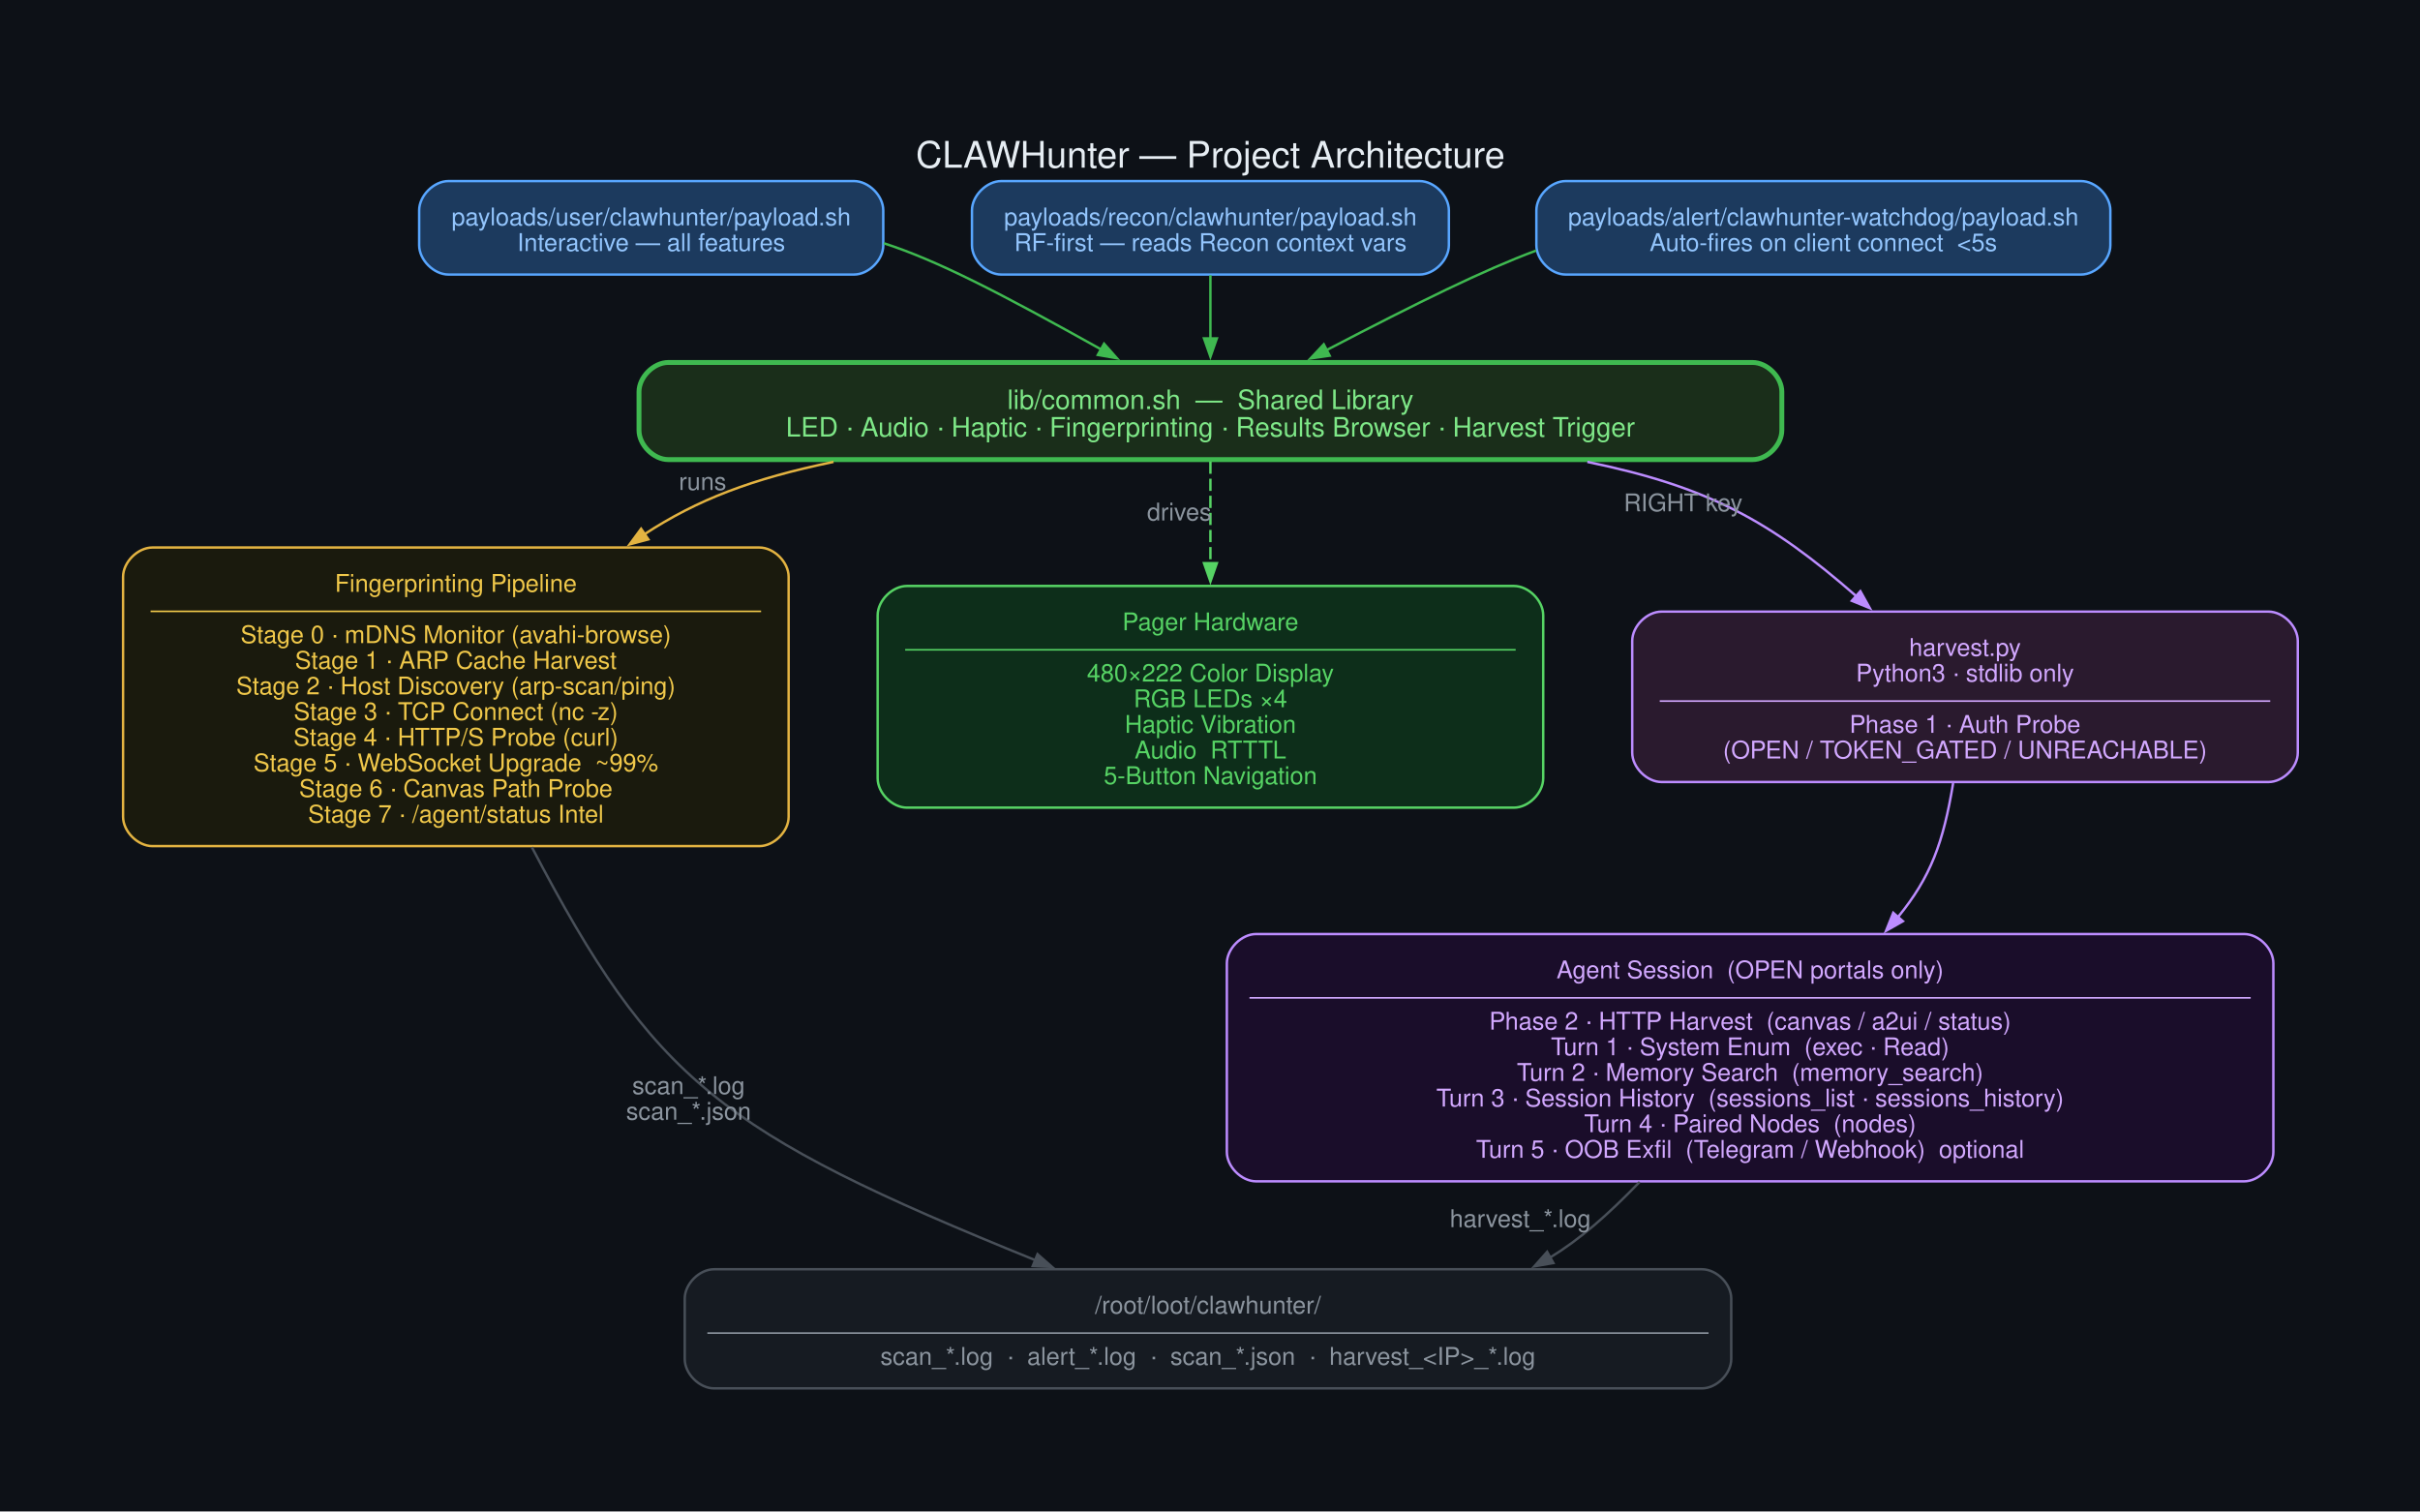
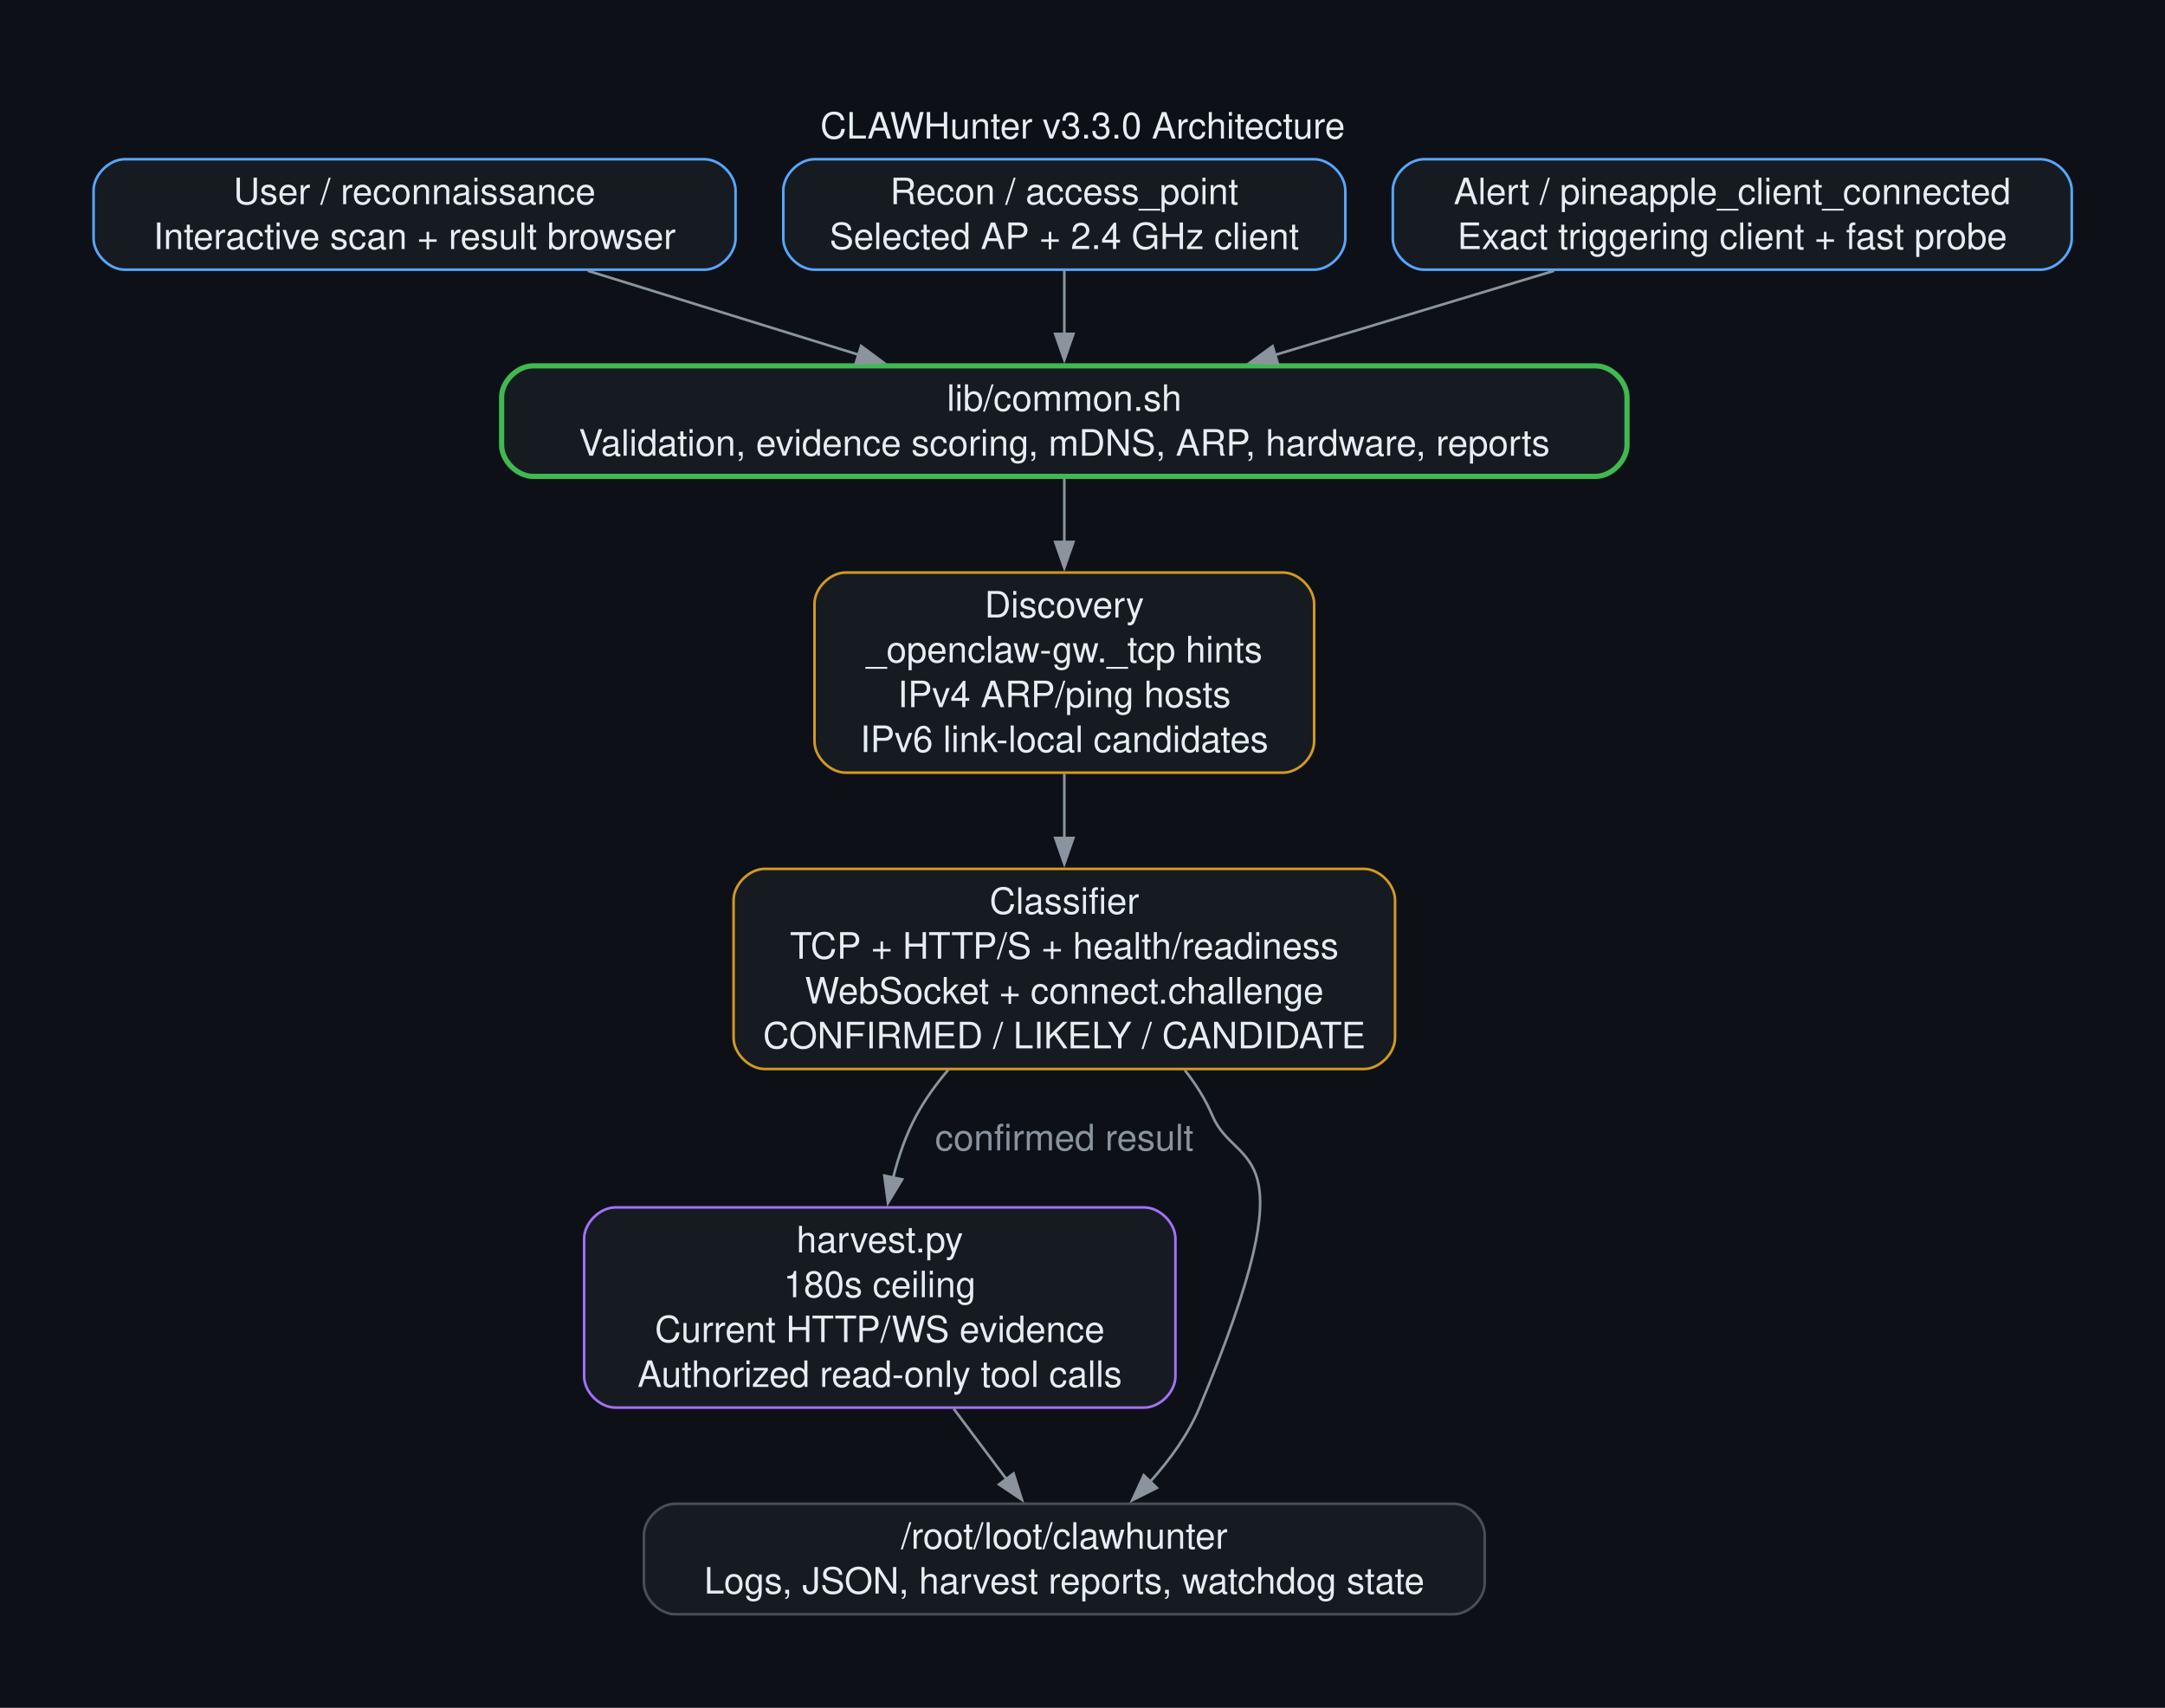
- <svg xmlns="http://www.w3.org/2000/svg" width="991pt" height="619pt" viewBox="0.00 0.00 991.00 619.00">
-   <g id="graph0" class="graph" transform="scale(1 1) rotate(0) translate(50.4 568.55)">
-     <polygon fill="#0d1117" stroke="none" points="-50.4,50.4 -50.4,-568.55 940.95,-568.55 940.95,50.4 -50.4,50.4" />
-     <text xml:space="preserve" text-anchor="middle" x="445.27" y="-499.9" font-family="Helvetica Neue,Helvetica,Arial,sans-serif" font-size="15.00" fill="#e6edf3">CLAWHunter — Project Architecture</text>
+ <svg xmlns="http://www.w3.org/2000/svg" width="833pt" height="657pt" viewBox="0.00 0.00 833.00 657.00">
+   <g id="graph0" class="graph" transform="scale(1 1) rotate(0) translate(36 621)">
+     <polygon fill="#0d1117" stroke="none" points="-36,36 -36,-621 797.12,-621 797.12,36 -36,36" />
+     <text xml:space="preserve" text-anchor="middle" x="380.56" y="-567.7" font-family="Helvetica,sans-Serif" font-size="14.00" fill="#e6edf3">CLAWHunter v3.3.0 Architecture</text>
    <g id="node1" class="node">
-       <path fill="#1c3a5e" stroke="#58a6ff" d="M299.3,-494.4C299.3,-494.4 133.25,-494.4 133.25,-494.4 127.25,-494.4 121.25,-488.4 121.25,-482.4 121.25,-482.4 121.25,-468.12 121.25,-468.12 121.25,-462.12 127.25,-456.12 133.25,-456.12 133.25,-456.12 299.3,-456.12 299.3,-456.12 305.3,-456.12 311.3,-462.12 311.3,-468.12 311.3,-468.12 311.3,-482.4 311.3,-482.4 311.3,-488.4 305.3,-494.4 299.3,-494.4" />
-       <text xml:space="preserve" text-anchor="middle" x="216.27" y="-476.26" font-family="Helvetica Neue,Helvetica,Arial,sans-serif" font-size="10.00" fill="#93c5fd">payloads/user/clawhunter/payload.sh</text>
-       <text xml:space="preserve" text-anchor="middle" x="216.27" y="-465.76" font-family="Helvetica Neue,Helvetica,Arial,sans-serif" font-size="10.00" fill="#93c5fd">Interactive — all features</text>
+       <path fill="#161b22" stroke="#58a6ff" d="M235,-559.75C235,-559.75 12,-559.75 12,-559.75 6,-559.75 0,-553.75 0,-547.75 0,-547.75 0,-529.25 0,-529.25 0,-523.25 6,-517.25 12,-517.25 12,-517.25 235,-517.25 235,-517.25 241,-517.25 247,-523.25 247,-529.25 247,-529.25 247,-547.75 247,-547.75 247,-553.75 241,-559.75 235,-559.75" />
+       <text xml:space="preserve" text-anchor="middle" x="123.5" y="-542.45" font-family="Helvetica,sans-Serif" font-size="14.00" fill="#e6edf3">User / reconnaissance</text>
+       <text xml:space="preserve" text-anchor="middle" x="123.5" y="-525.2" font-family="Helvetica,sans-Serif" font-size="14.00" fill="#e6edf3">Interactive scan + result browser</text>
    </g>
    <g id="node4" class="node">
-       <path fill="#1a2e1a" stroke="#3fb950" stroke-width="2" d="M667.27,-420.12C667.27,-420.12 223.27,-420.12 223.27,-420.12 217.27,-420.12 211.27,-414.12 211.27,-408.12 211.27,-408.12 211.27,-392.34 211.27,-392.34 211.27,-386.34 217.27,-380.34 223.27,-380.34 223.27,-380.34 667.27,-380.34 667.27,-380.34 673.27,-380.34 679.27,-386.34 679.27,-392.34 679.27,-392.34 679.27,-408.12 679.27,-408.12 679.27,-414.12 673.27,-420.12 667.27,-420.12" />
-       <text xml:space="preserve" text-anchor="middle" x="445.27" y="-401.03" font-family="Helvetica Neue,Helvetica,Arial,sans-serif" font-size="11.00" fill="#7ee787">lib/common.sh  —  Shared Library</text>
-       <text xml:space="preserve" text-anchor="middle" x="445.27" y="-389.78" font-family="Helvetica Neue,Helvetica,Arial,sans-serif" font-size="11.00" fill="#7ee787">LED · Audio · Haptic · Fingerprinting · Results Browser · Harvest Trigger</text>
+       <path fill="#161b22" stroke="#3fb950" stroke-width="2" d="M578,-480.25C578,-480.25 169,-480.25 169,-480.25 163,-480.25 157,-474.25 157,-468.25 157,-468.25 157,-449.75 157,-449.75 157,-443.75 163,-437.75 169,-437.75 169,-437.75 578,-437.75 578,-437.75 584,-437.75 590,-443.75 590,-449.75 590,-449.75 590,-468.25 590,-468.25 590,-474.25 584,-480.25 578,-480.25" />
+       <text xml:space="preserve" text-anchor="middle" x="373.5" y="-462.95" font-family="Helvetica,sans-Serif" font-size="14.00" fill="#e6edf3">lib/common.sh</text>
+       <text xml:space="preserve" text-anchor="middle" x="373.5" y="-445.7" font-family="Helvetica,sans-Serif" font-size="14.00" fill="#e6edf3">Validation, evidence scoring, mDNS, ARP, hardware, reports</text>
    </g>
    <g id="edge1" class="edge">
-       <path fill="none" stroke="#3fb950" d="M311.49,-468.95C333.37,-461.88 358.76,-448.78 400.59,-425.42" />
-       <polygon fill="#3fb950" stroke="#3fb950" points="401.72,-427.79 406.99,-421.84 399.16,-423.21 401.72,-427.79" />
+       <path fill="none" stroke="#8b949e" d="M190.17,-516.83C222.28,-506.88 261,-494.87 294.57,-484.47" />
+       <polygon fill="#8b949e" stroke="#8b949e" points="295.32,-487.9 303.83,-481.6 293.24,-481.21 295.32,-487.9" />
    </g>
    <g id="node2" class="node">
-       <path fill="#1c3a5e" stroke="#58a6ff" d="M530.92,-494.4C530.92,-494.4 359.62,-494.4 359.62,-494.4 353.62,-494.4 347.62,-488.4 347.62,-482.4 347.62,-482.4 347.62,-468.12 347.62,-468.12 347.62,-462.12 353.62,-456.12 359.62,-456.12 359.62,-456.12 530.92,-456.12 530.92,-456.12 536.92,-456.12 542.92,-462.12 542.92,-468.12 542.92,-468.12 542.92,-482.4 542.92,-482.4 542.92,-488.4 536.92,-494.4 530.92,-494.4" />
-       <text xml:space="preserve" text-anchor="middle" x="445.27" y="-476.26" font-family="Helvetica Neue,Helvetica,Arial,sans-serif" font-size="10.00" fill="#93c5fd">payloads/recon/clawhunter/payload.sh</text>
-       <text xml:space="preserve" text-anchor="middle" x="445.27" y="-465.76" font-family="Helvetica Neue,Helvetica,Arial,sans-serif" font-size="10.00" fill="#93c5fd">RF-first — reads Recon context vars</text>
+       <path fill="#161b22" stroke="#58a6ff" d="M469.62,-559.75C469.62,-559.75 277.38,-559.75 277.38,-559.75 271.38,-559.75 265.38,-553.75 265.38,-547.75 265.38,-547.75 265.38,-529.25 265.38,-529.25 265.38,-523.25 271.38,-517.25 277.38,-517.25 277.38,-517.25 469.62,-517.25 469.62,-517.25 475.62,-517.25 481.62,-523.25 481.62,-529.25 481.62,-529.25 481.62,-547.75 481.62,-547.75 481.62,-553.75 475.62,-559.75 469.62,-559.75" />
+       <text xml:space="preserve" text-anchor="middle" x="373.5" y="-542.45" font-family="Helvetica,sans-Serif" font-size="14.00" fill="#e6edf3">Recon / access_point</text>
+       <text xml:space="preserve" text-anchor="middle" x="373.5" y="-525.2" font-family="Helvetica,sans-Serif" font-size="14.00" fill="#e6edf3">Selected AP + 2.4 GHz client</text>
    </g>
    <g id="edge2" class="edge">
-       <path fill="none" stroke="#3fb950" d="M445.27,-455.85C445.27,-449.52 445.27,-442.41 445.27,-429.95" />
-       <polygon fill="#3fb950" stroke="#3fb950" points="447.9,-429.96 445.28,-422.46 442.65,-429.96 447.9,-429.96" />
+       <path fill="none" stroke="#8b949e" d="M373.5,-517.14C373.5,-509.58 373.5,-500.8 373.5,-492.43" />
+       <polygon fill="#8b949e" stroke="#8b949e" points="377,-492.55 373.5,-482.55 370,-492.55 377,-492.55" />
    </g>
    <g id="node3" class="node">
-       <path fill="#1c3a5e" stroke="#58a6ff" d="M801.8,-494.4C801.8,-494.4 590.75,-494.4 590.75,-494.4 584.75,-494.4 578.75,-488.4 578.75,-482.4 578.75,-482.4 578.75,-468.12 578.75,-468.12 578.75,-462.12 584.75,-456.12 590.75,-456.12 590.75,-456.12 801.8,-456.12 801.8,-456.12 807.8,-456.12 813.8,-462.12 813.8,-468.12 813.8,-468.12 813.8,-482.4 813.8,-482.4 813.8,-488.4 807.8,-494.4 801.8,-494.4" />
-       <text xml:space="preserve" text-anchor="middle" x="696.27" y="-476.26" font-family="Helvetica Neue,Helvetica,Arial,sans-serif" font-size="10.00" fill="#93c5fd">payloads/alert/clawhunter-watchdog/payload.sh</text>
-       <text xml:space="preserve" text-anchor="middle" x="696.27" y="-465.76" font-family="Helvetica Neue,Helvetica,Arial,sans-serif" font-size="10.00" fill="#93c5fd">Auto-fires on client connect  &lt;5s</text>
+       <path fill="#161b22" stroke="#58a6ff" d="M749.12,-559.75C749.12,-559.75 511.88,-559.75 511.88,-559.75 505.88,-559.75 499.88,-553.75 499.88,-547.75 499.88,-547.75 499.88,-529.25 499.88,-529.25 499.88,-523.25 505.88,-517.25 511.88,-517.25 511.88,-517.25 749.12,-517.25 749.12,-517.25 755.12,-517.25 761.12,-523.25 761.12,-529.25 761.12,-529.25 761.12,-547.75 761.12,-547.75 761.12,-553.75 755.12,-559.75 749.12,-559.75" />
+       <text xml:space="preserve" text-anchor="middle" x="630.5" y="-542.45" font-family="Helvetica,sans-Serif" font-size="14.00" fill="#e6edf3">Alert / pineapple_client_connected</text>
+       <text xml:space="preserve" text-anchor="middle" x="630.5" y="-525.2" font-family="Helvetica,sans-Serif" font-size="14.00" fill="#e6edf3">Exact triggering client + fast probe</text>
    </g>
    <g id="edge3" class="edge">
-       <path fill="none" stroke="#3fb950" d="M578.64,-465.93C557.22,-457.97 531.21,-445.16 492.77,-425.15" />
-       <polygon fill="#3fb950" stroke="#3fb950" points="494.11,-422.9 486.25,-421.76 491.69,-427.55 494.11,-422.9" />
+       <path fill="none" stroke="#8b949e" d="M561.97,-516.83C528.96,-506.88 489.15,-494.87 454.64,-484.47" />
+       <polygon fill="#8b949e" stroke="#8b949e" points="455.67,-481.12 445.08,-481.59 453.64,-487.82 455.67,-481.12" />
    </g>
    <g id="node5" class="node">
-       <path fill="#1a1a0d" stroke="#e3b341" d="M260.55,-344.34C260.55,-344.34 12,-344.34 12,-344.34 6,-344.34 0,-338.34 0,-332.34 0,-332.34 0,-234.06 0,-234.06 0,-228.06 6,-222.06 12,-222.06 12,-222.06 260.55,-222.06 260.55,-222.06 266.55,-222.06 272.55,-228.06 272.55,-234.06 272.55,-234.06 272.55,-332.34 272.55,-332.34 272.55,-338.34 266.55,-344.34 260.55,-344.34" />
-       <text xml:space="preserve" text-anchor="middle" x="136.27" y="-326.2" font-family="Helvetica Neue,Helvetica,Arial,sans-serif" font-size="10.00" fill="#f0c84a">Fingerprinting Pipeline</text>
-       <text xml:space="preserve" text-anchor="middle" x="136.27" y="-315.7" font-family="Helvetica Neue,Helvetica,Arial,sans-serif" font-size="10.00" fill="#f0c84a">─────────────────────────</text>
-       <text xml:space="preserve" text-anchor="middle" x="136.27" y="-305.2" font-family="Helvetica Neue,Helvetica,Arial,sans-serif" font-size="10.00" fill="#f0c84a">Stage 0 · mDNS Monitor (avahi-browse)</text>
-       <text xml:space="preserve" text-anchor="middle" x="136.27" y="-294.7" font-family="Helvetica Neue,Helvetica,Arial,sans-serif" font-size="10.00" fill="#f0c84a">Stage 1 · ARP Cache Harvest</text>
-       <text xml:space="preserve" text-anchor="middle" x="136.27" y="-284.2" font-family="Helvetica Neue,Helvetica,Arial,sans-serif" font-size="10.00" fill="#f0c84a">Stage 2 · Host Discovery (arp-scan/ping)</text>
-       <text xml:space="preserve" text-anchor="middle" x="136.27" y="-273.7" font-family="Helvetica Neue,Helvetica,Arial,sans-serif" font-size="10.00" fill="#f0c84a">Stage 3 · TCP Connect (nc -z)</text>
-       <text xml:space="preserve" text-anchor="middle" x="136.27" y="-263.2" font-family="Helvetica Neue,Helvetica,Arial,sans-serif" font-size="10.00" fill="#f0c84a">Stage 4 · HTTP/S Probe (curl)</text>
-       <text xml:space="preserve" text-anchor="middle" x="136.27" y="-252.7" font-family="Helvetica Neue,Helvetica,Arial,sans-serif" font-size="10.00" fill="#f0c84a">Stage 5 · WebSocket Upgrade  ~99%</text>
-       <text xml:space="preserve" text-anchor="middle" x="136.27" y="-242.2" font-family="Helvetica Neue,Helvetica,Arial,sans-serif" font-size="10.00" fill="#f0c84a">Stage 6 · Canvas Path Probe</text>
-       <text xml:space="preserve" text-anchor="middle" x="136.27" y="-231.7" font-family="Helvetica Neue,Helvetica,Arial,sans-serif" font-size="10.00" fill="#f0c84a">Stage 7 · /agent/status Intel</text>
+       <path fill="#161b22" stroke="#d29922" d="M457.62,-400.75C457.62,-400.75 289.38,-400.75 289.38,-400.75 283.38,-400.75 277.38,-394.75 277.38,-388.75 277.38,-388.75 277.38,-335.75 277.38,-335.75 277.38,-329.75 283.38,-323.75 289.38,-323.75 289.38,-323.75 457.62,-323.75 457.62,-323.75 463.62,-323.75 469.62,-329.75 469.62,-335.75 469.62,-335.75 469.62,-388.75 469.62,-388.75 469.62,-394.75 463.62,-400.75 457.62,-400.75" />
+       <text xml:space="preserve" text-anchor="middle" x="373.5" y="-383.45" font-family="Helvetica,sans-Serif" font-size="14.00" fill="#e6edf3">Discovery</text>
+       <text xml:space="preserve" text-anchor="middle" x="373.5" y="-366.2" font-family="Helvetica,sans-Serif" font-size="14.00" fill="#e6edf3">_openclaw-gw._tcp hints</text>
+       <text xml:space="preserve" text-anchor="middle" x="373.5" y="-348.95" font-family="Helvetica,sans-Serif" font-size="14.00" fill="#e6edf3">IPv4 ARP/ping hosts</text>
+       <text xml:space="preserve" text-anchor="middle" x="373.5" y="-331.7" font-family="Helvetica,sans-Serif" font-size="14.00" fill="#e6edf3">IPv6 link-local candidates</text>
    </g>
    <g id="edge4" class="edge">
-       <path fill="none" stroke="#e3b341" d="M290.92,-379.4C257.55,-372.52 235.25,-363.98 213.53,-349.79" />
-       <polygon fill="#e3b341" stroke="#e3b341" points="215.1,-347.68 207.42,-345.62 212.13,-352.02 215.1,-347.68" />
-       <text xml:space="preserve" text-anchor="middle" x="237.32" y="-367.89" font-family="Helvetica Neue,Helvetica,Arial,sans-serif" font-size="10.00" fill="#8b949e">runs</text>
+       <path fill="none" stroke="#8b949e" d="M373.5,-436.97C373.5,-429.62 373.5,-421.02 373.5,-412.35" />
+       <polygon fill="#8b949e" stroke="#8b949e" points="377,-412.51 373.5,-402.51 370,-412.51 377,-412.51" />
    </g>
    <g id="node6" class="node">
-       <path fill="#0d2e1a" stroke="#56d364" d="M569.55,-328.59C569.55,-328.59 321,-328.59 321,-328.59 315,-328.59 309,-322.59 309,-316.59 309,-316.59 309,-249.81 309,-249.81 309,-243.81 315,-237.81 321,-237.81 321,-237.81 569.55,-237.81 569.55,-237.81 575.55,-237.81 581.55,-243.81 581.55,-249.81 581.55,-249.81 581.55,-316.59 581.55,-316.59 581.55,-322.59 575.55,-328.59 569.55,-328.59" />
-       <text xml:space="preserve" text-anchor="middle" x="445.27" y="-310.45" font-family="Helvetica Neue,Helvetica,Arial,sans-serif" font-size="10.00" fill="#56d364">Pager Hardware</text>
-       <text xml:space="preserve" text-anchor="middle" x="445.27" y="-299.95" font-family="Helvetica Neue,Helvetica,Arial,sans-serif" font-size="10.00" fill="#56d364">─────────────────────────</text>
-       <text xml:space="preserve" text-anchor="middle" x="445.27" y="-289.45" font-family="Helvetica Neue,Helvetica,Arial,sans-serif" font-size="10.00" fill="#56d364">480×222 Color Display</text>
-       <text xml:space="preserve" text-anchor="middle" x="445.27" y="-278.95" font-family="Helvetica Neue,Helvetica,Arial,sans-serif" font-size="10.00" fill="#56d364">RGB LEDs ×4</text>
-       <text xml:space="preserve" text-anchor="middle" x="445.27" y="-268.45" font-family="Helvetica Neue,Helvetica,Arial,sans-serif" font-size="10.00" fill="#56d364">Haptic Vibration</text>
-       <text xml:space="preserve" text-anchor="middle" x="445.27" y="-257.95" font-family="Helvetica Neue,Helvetica,Arial,sans-serif" font-size="10.00" fill="#56d364">Audio  RTTTL</text>
-       <text xml:space="preserve" text-anchor="middle" x="445.27" y="-247.45" font-family="Helvetica Neue,Helvetica,Arial,sans-serif" font-size="10.00" fill="#56d364">5-Button Navigation</text>
+       <path fill="#161b22" stroke="#d29922" d="M488.75,-286.75C488.75,-286.75 258.25,-286.75 258.25,-286.75 252.25,-286.75 246.25,-280.75 246.25,-274.75 246.25,-274.75 246.25,-221.75 246.25,-221.75 246.25,-215.75 252.25,-209.75 258.25,-209.75 258.25,-209.75 488.75,-209.75 488.75,-209.75 494.75,-209.75 500.75,-215.75 500.75,-221.75 500.75,-221.75 500.75,-274.75 500.75,-274.75 500.75,-280.75 494.75,-286.75 488.75,-286.75" />
+       <text xml:space="preserve" text-anchor="middle" x="373.5" y="-269.45" font-family="Helvetica,sans-Serif" font-size="14.00" fill="#e6edf3">Classifier</text>
+       <text xml:space="preserve" text-anchor="middle" x="373.5" y="-252.2" font-family="Helvetica,sans-Serif" font-size="14.00" fill="#e6edf3">TCP + HTTP/S + health/readiness</text>
+       <text xml:space="preserve" text-anchor="middle" x="373.5" y="-234.95" font-family="Helvetica,sans-Serif" font-size="14.00" fill="#e6edf3">WebSocket + connect.challenge</text>
+       <text xml:space="preserve" text-anchor="middle" x="373.5" y="-217.7" font-family="Helvetica,sans-Serif" font-size="14.00" fill="#e6edf3">CONFIRMED / LIKELY / CANDIDATE</text>
    </g>
    <g id="edge5" class="edge">
-       <path fill="none" stroke="#56d364" stroke-dasharray="5,2" d="M445.27,-379.53C445.27,-367.95 445.27,-357.91 445.27,-337.82" />
-       <polygon fill="#56d364" stroke="#56d364" points="447.9,-337.92 445.28,-330.42 442.65,-337.92 447.9,-337.92" />
-       <text xml:space="preserve" text-anchor="middle" x="432.52" y="-355.41" font-family="Helvetica Neue,Helvetica,Arial,sans-serif" font-size="10.00" fill="#8b949e">drives</text>
+       <path fill="none" stroke="#8b949e" d="M373.5,-323.33C373.5,-315.4 373.5,-306.92 373.5,-298.63" />
+       <polygon fill="#8b949e" stroke="#8b949e" points="377,-298.64 373.5,-288.64 370,-298.64 377,-298.64" />
    </g>
    <g id="node7" class="node">
-       <path fill="#2a1a2e" stroke="#bc8cff" d="M878.55,-318.09C878.55,-318.09 630,-318.09 630,-318.09 624,-318.09 618,-312.09 618,-306.09 618,-306.09 618,-260.31 618,-260.31 618,-254.31 624,-248.31 630,-248.31 630,-248.31 878.55,-248.31 878.55,-248.31 884.55,-248.31 890.55,-254.31 890.55,-260.31 890.55,-260.31 890.55,-306.09 890.55,-306.09 890.55,-312.09 884.55,-318.09 878.55,-318.09" />
-       <text xml:space="preserve" text-anchor="middle" x="754.27" y="-299.95" font-family="Helvetica Neue,Helvetica,Arial,sans-serif" font-size="10.00" fill="#d2a8ff">harvest.py</text>
-       <text xml:space="preserve" text-anchor="middle" x="754.27" y="-289.45" font-family="Helvetica Neue,Helvetica,Arial,sans-serif" font-size="10.00" fill="#d2a8ff">Python3 · stdlib only</text>
-       <text xml:space="preserve" text-anchor="middle" x="754.27" y="-278.95" font-family="Helvetica Neue,Helvetica,Arial,sans-serif" font-size="10.00" fill="#d2a8ff">─────────────────────────</text>
-       <text xml:space="preserve" text-anchor="middle" x="754.27" y="-268.45" font-family="Helvetica Neue,Helvetica,Arial,sans-serif" font-size="10.00" fill="#d2a8ff">Phase 1 · Auth Probe</text>
-       <text xml:space="preserve" text-anchor="middle" x="754.27" y="-257.95" font-family="Helvetica Neue,Helvetica,Arial,sans-serif" font-size="10.00" fill="#d2a8ff">(OPEN / TOKEN_GATED / UNREACHABLE)</text>
+       <path fill="#161b22" stroke="#a371f7" d="M404.25,-156.5C404.25,-156.5 200.75,-156.5 200.75,-156.5 194.75,-156.5 188.75,-150.5 188.75,-144.5 188.75,-144.5 188.75,-91.5 188.75,-91.5 188.75,-85.5 194.75,-79.5 200.75,-79.5 200.75,-79.5 404.25,-79.5 404.25,-79.5 410.25,-79.5 416.25,-85.5 416.25,-91.5 416.25,-91.5 416.25,-144.5 416.25,-144.5 416.25,-150.5 410.25,-156.5 404.25,-156.5" />
+       <text xml:space="preserve" text-anchor="middle" x="302.5" y="-139.2" font-family="Helvetica,sans-Serif" font-size="14.00" fill="#e6edf3">harvest.py</text>
+       <text xml:space="preserve" text-anchor="middle" x="302.5" y="-121.95" font-family="Helvetica,sans-Serif" font-size="14.00" fill="#e6edf3">180s ceiling</text>
+       <text xml:space="preserve" text-anchor="middle" x="302.5" y="-104.7" font-family="Helvetica,sans-Serif" font-size="14.00" fill="#e6edf3">Current HTTP/WS evidence</text>
+       <text xml:space="preserve" text-anchor="middle" x="302.5" y="-87.45" font-family="Helvetica,sans-Serif" font-size="14.00" fill="#e6edf3">Authorized read-only tool calls</text>
+     </g>
+     <g id="edge7" class="edge">
+       <path fill="none" stroke="#8b949e" d="M328.82,-209.41C324.12,-203.88 319.84,-197.95 316.5,-191.75 312.56,-184.43 309.71,-176.17 307.66,-167.92" />
+       <polygon fill="#8b949e" stroke="#8b949e" points="311.11,-167.3 305.64,-158.22 304.26,-168.73 311.11,-167.3" />
+       <text xml:space="preserve" text-anchor="middle" x="373.5" y="-178.45" font-family="Helvetica,sans-Serif" font-size="14.00" fill="#8b949e">confirmed result</text>
+     </g>
+     <g id="node8" class="node">
+       <path fill="#161b22" stroke="#484f58" d="M523.25,-42.5C523.25,-42.5 223.75,-42.5 223.75,-42.5 217.75,-42.5 211.75,-36.5 211.75,-30.5 211.75,-30.5 211.75,-12 211.75,-12 211.75,-6 217.75,0 223.75,0 223.75,0 523.25,0 523.25,0 529.25,0 535.25,-6 535.25,-12 535.25,-12 535.25,-30.5 535.25,-30.5 535.25,-36.5 529.25,-42.5 523.25,-42.5" />
+       <text xml:space="preserve" text-anchor="middle" x="373.5" y="-25.2" font-family="Helvetica,sans-Serif" font-size="14.00" fill="#e6edf3">/root/loot/clawhunter</text>
+       <text xml:space="preserve" text-anchor="middle" x="373.5" y="-7.95" font-family="Helvetica,sans-Serif" font-size="14.00" fill="#e6edf3">Logs, JSON, harvest reports, watchdog state</text>
    </g>
    <g id="edge6" class="edge">
-       <path fill="none" stroke="#bc8cff" d="M599.63,-379.4C649.33,-369.15 674.47,-355.22 709.72,-324.45" />
-       <polygon fill="#bc8cff" stroke="#bc8cff" points="711.43,-326.45 715.3,-319.51 707.94,-322.52 711.43,-326.45" />
-       <text xml:space="preserve" text-anchor="middle" x="638.85" y="-359.18" font-family="Helvetica Neue,Helvetica,Arial,sans-serif" font-size="10.00" fill="#8b949e">RIGHT key</text>
-     </g>
-     <g id="node9" class="node">
-       <path fill="#161b22" stroke="#484f58" d="M646.55,-48.78C646.55,-48.78 242,-48.78 242,-48.78 236,-48.78 230,-42.78 230,-36.78 230,-36.78 230,-12 230,-12 230,-6 236,0 242,0 242,0 646.55,0 646.55,0 652.55,0 658.55,-6 658.55,-12 658.55,-12 658.55,-36.78 658.55,-36.78 658.55,-42.78 652.55,-48.78 646.55,-48.78" />
-       <text xml:space="preserve" text-anchor="middle" x="444.27" y="-30.64" font-family="Helvetica Neue,Helvetica,Arial,sans-serif" font-size="10.00" fill="#8b949e">/root/loot/clawhunter/</text>
-       <text xml:space="preserve" text-anchor="middle" x="444.27" y="-20.14" font-family="Helvetica Neue,Helvetica,Arial,sans-serif" font-size="10.00" fill="#8b949e">─────────────────────────────────────────</text>
-       <text xml:space="preserve" text-anchor="middle" x="444.27" y="-9.64" font-family="Helvetica Neue,Helvetica,Arial,sans-serif" font-size="10.00" fill="#8b949e">scan_*.log  ·  alert_*.log  ·  scan_*.json  ·  harvest_&lt;IP&gt;_*.log</text>
-     </g>
-     <g id="edge7" class="edge">
-       <path fill="none" stroke="#484f58" d="M167.39,-221.64C217.55,-125.94 244.14,-104.97 373.57,-52.49" />
-       <polygon fill="#484f58" stroke="#484f58" points="374.47,-54.96 380.44,-49.72 372.5,-50.1 374.47,-54.96" />
-       <text xml:space="preserve" text-anchor="middle" x="231.59" y="-120.52" font-family="Helvetica Neue,Helvetica,Arial,sans-serif" font-size="10.00" fill="#8b949e">scan_*.log</text>
-       <text xml:space="preserve" text-anchor="middle" x="231.59" y="-110.02" font-family="Helvetica Neue,Helvetica,Arial,sans-serif" font-size="10.00" fill="#8b949e">scan_*.json</text>
-     </g>
-     <g id="node8" class="node">
-       <path fill="#1a0d2a" stroke="#bc8cff" d="M868.55,-186.06C868.55,-186.06 464,-186.06 464,-186.06 458,-186.06 452,-180.06 452,-174.06 452,-174.06 452,-96.78 452,-96.78 452,-90.78 458,-84.78 464,-84.78 464,-84.78 868.55,-84.78 868.55,-84.78 874.55,-84.78 880.55,-90.78 880.55,-96.78 880.55,-96.78 880.55,-174.06 880.55,-174.06 880.55,-180.06 874.55,-186.06 868.55,-186.06" />
-       <text xml:space="preserve" text-anchor="middle" x="666.27" y="-167.92" font-family="Helvetica Neue,Helvetica,Arial,sans-serif" font-size="10.00" fill="#d2a8ff">Agent Session  (OPEN portals only)</text>
-       <text xml:space="preserve" text-anchor="middle" x="666.27" y="-157.42" font-family="Helvetica Neue,Helvetica,Arial,sans-serif" font-size="10.00" fill="#d2a8ff">─────────────────────────────────────────</text>
-       <text xml:space="preserve" text-anchor="middle" x="666.27" y="-146.92" font-family="Helvetica Neue,Helvetica,Arial,sans-serif" font-size="10.00" fill="#d2a8ff">Phase 2 · HTTP Harvest  (canvas / a2ui / status)</text>
-       <text xml:space="preserve" text-anchor="middle" x="666.27" y="-136.42" font-family="Helvetica Neue,Helvetica,Arial,sans-serif" font-size="10.00" fill="#d2a8ff">Turn 1 · System Enum  (exec · Read)</text>
-       <text xml:space="preserve" text-anchor="middle" x="666.27" y="-125.92" font-family="Helvetica Neue,Helvetica,Arial,sans-serif" font-size="10.00" fill="#d2a8ff">Turn 2 · Memory Search  (memory_search)</text>
-       <text xml:space="preserve" text-anchor="middle" x="666.27" y="-115.42" font-family="Helvetica Neue,Helvetica,Arial,sans-serif" font-size="10.00" fill="#d2a8ff">Turn 3 · Session History  (sessions_list · sessions_history)</text>
-       <text xml:space="preserve" text-anchor="middle" x="666.27" y="-104.92" font-family="Helvetica Neue,Helvetica,Arial,sans-serif" font-size="10.00" fill="#d2a8ff">Turn 4 · Paired Nodes  (nodes)</text>
-       <text xml:space="preserve" text-anchor="middle" x="666.27" y="-94.42" font-family="Helvetica Neue,Helvetica,Arial,sans-serif" font-size="10.00" fill="#d2a8ff">Turn 5 · OOB Exfil  (Telegram / Webhook)  optional</text>
+       <path fill="none" stroke="#8b949e" d="M419.87,-209.3C424.16,-203.87 427.87,-197.99 430.5,-191.75 439.73,-169.89 469.32,-184.61 425.5,-79.5 421.17,-69.11 414.09,-59.38 406.54,-50.99" />
+       <polygon fill="#8b949e" stroke="#8b949e" points="409.11,-48.62 399.64,-43.86 404.07,-53.48 409.11,-48.62" />
    </g>
    <g id="edge8" class="edge">
-       <path fill="none" stroke="#bc8cff" d="M749.42,-247.84C745.41,-223.63 740.31,-209.44 726.79,-192.95" />
-       <polygon fill="#bc8cff" stroke="#bc8cff" points="728.85,-191.31 721.94,-187.37 724.89,-194.75 728.85,-191.31" />
-     </g>
-     <g id="edge9" class="edge">
-       <path fill="none" stroke="#484f58" d="M621.03,-84.53C607.82,-70.84 596.46,-60.94 584.28,-53.53" />
-       <polygon fill="#484f58" stroke="#484f58" points="585.72,-51.33 577.89,-49.96 583.16,-55.91 585.72,-51.33" />
-       <text xml:space="preserve" text-anchor="middle" x="572.18" y="-66.03" font-family="Helvetica Neue,Helvetica,Arial,sans-serif" font-size="10.00" fill="#8b949e">harvest_*.log</text>
+       <path fill="none" stroke="#8b949e" d="M330.97,-79.01C337.7,-70.03 344.77,-60.58 351.18,-52.03" />
+       <polygon fill="#8b949e" stroke="#8b949e" points="353.98,-54.14 357.18,-44.04 348.38,-49.94 353.98,-54.14" />
    </g>
  </g>
</svg>
